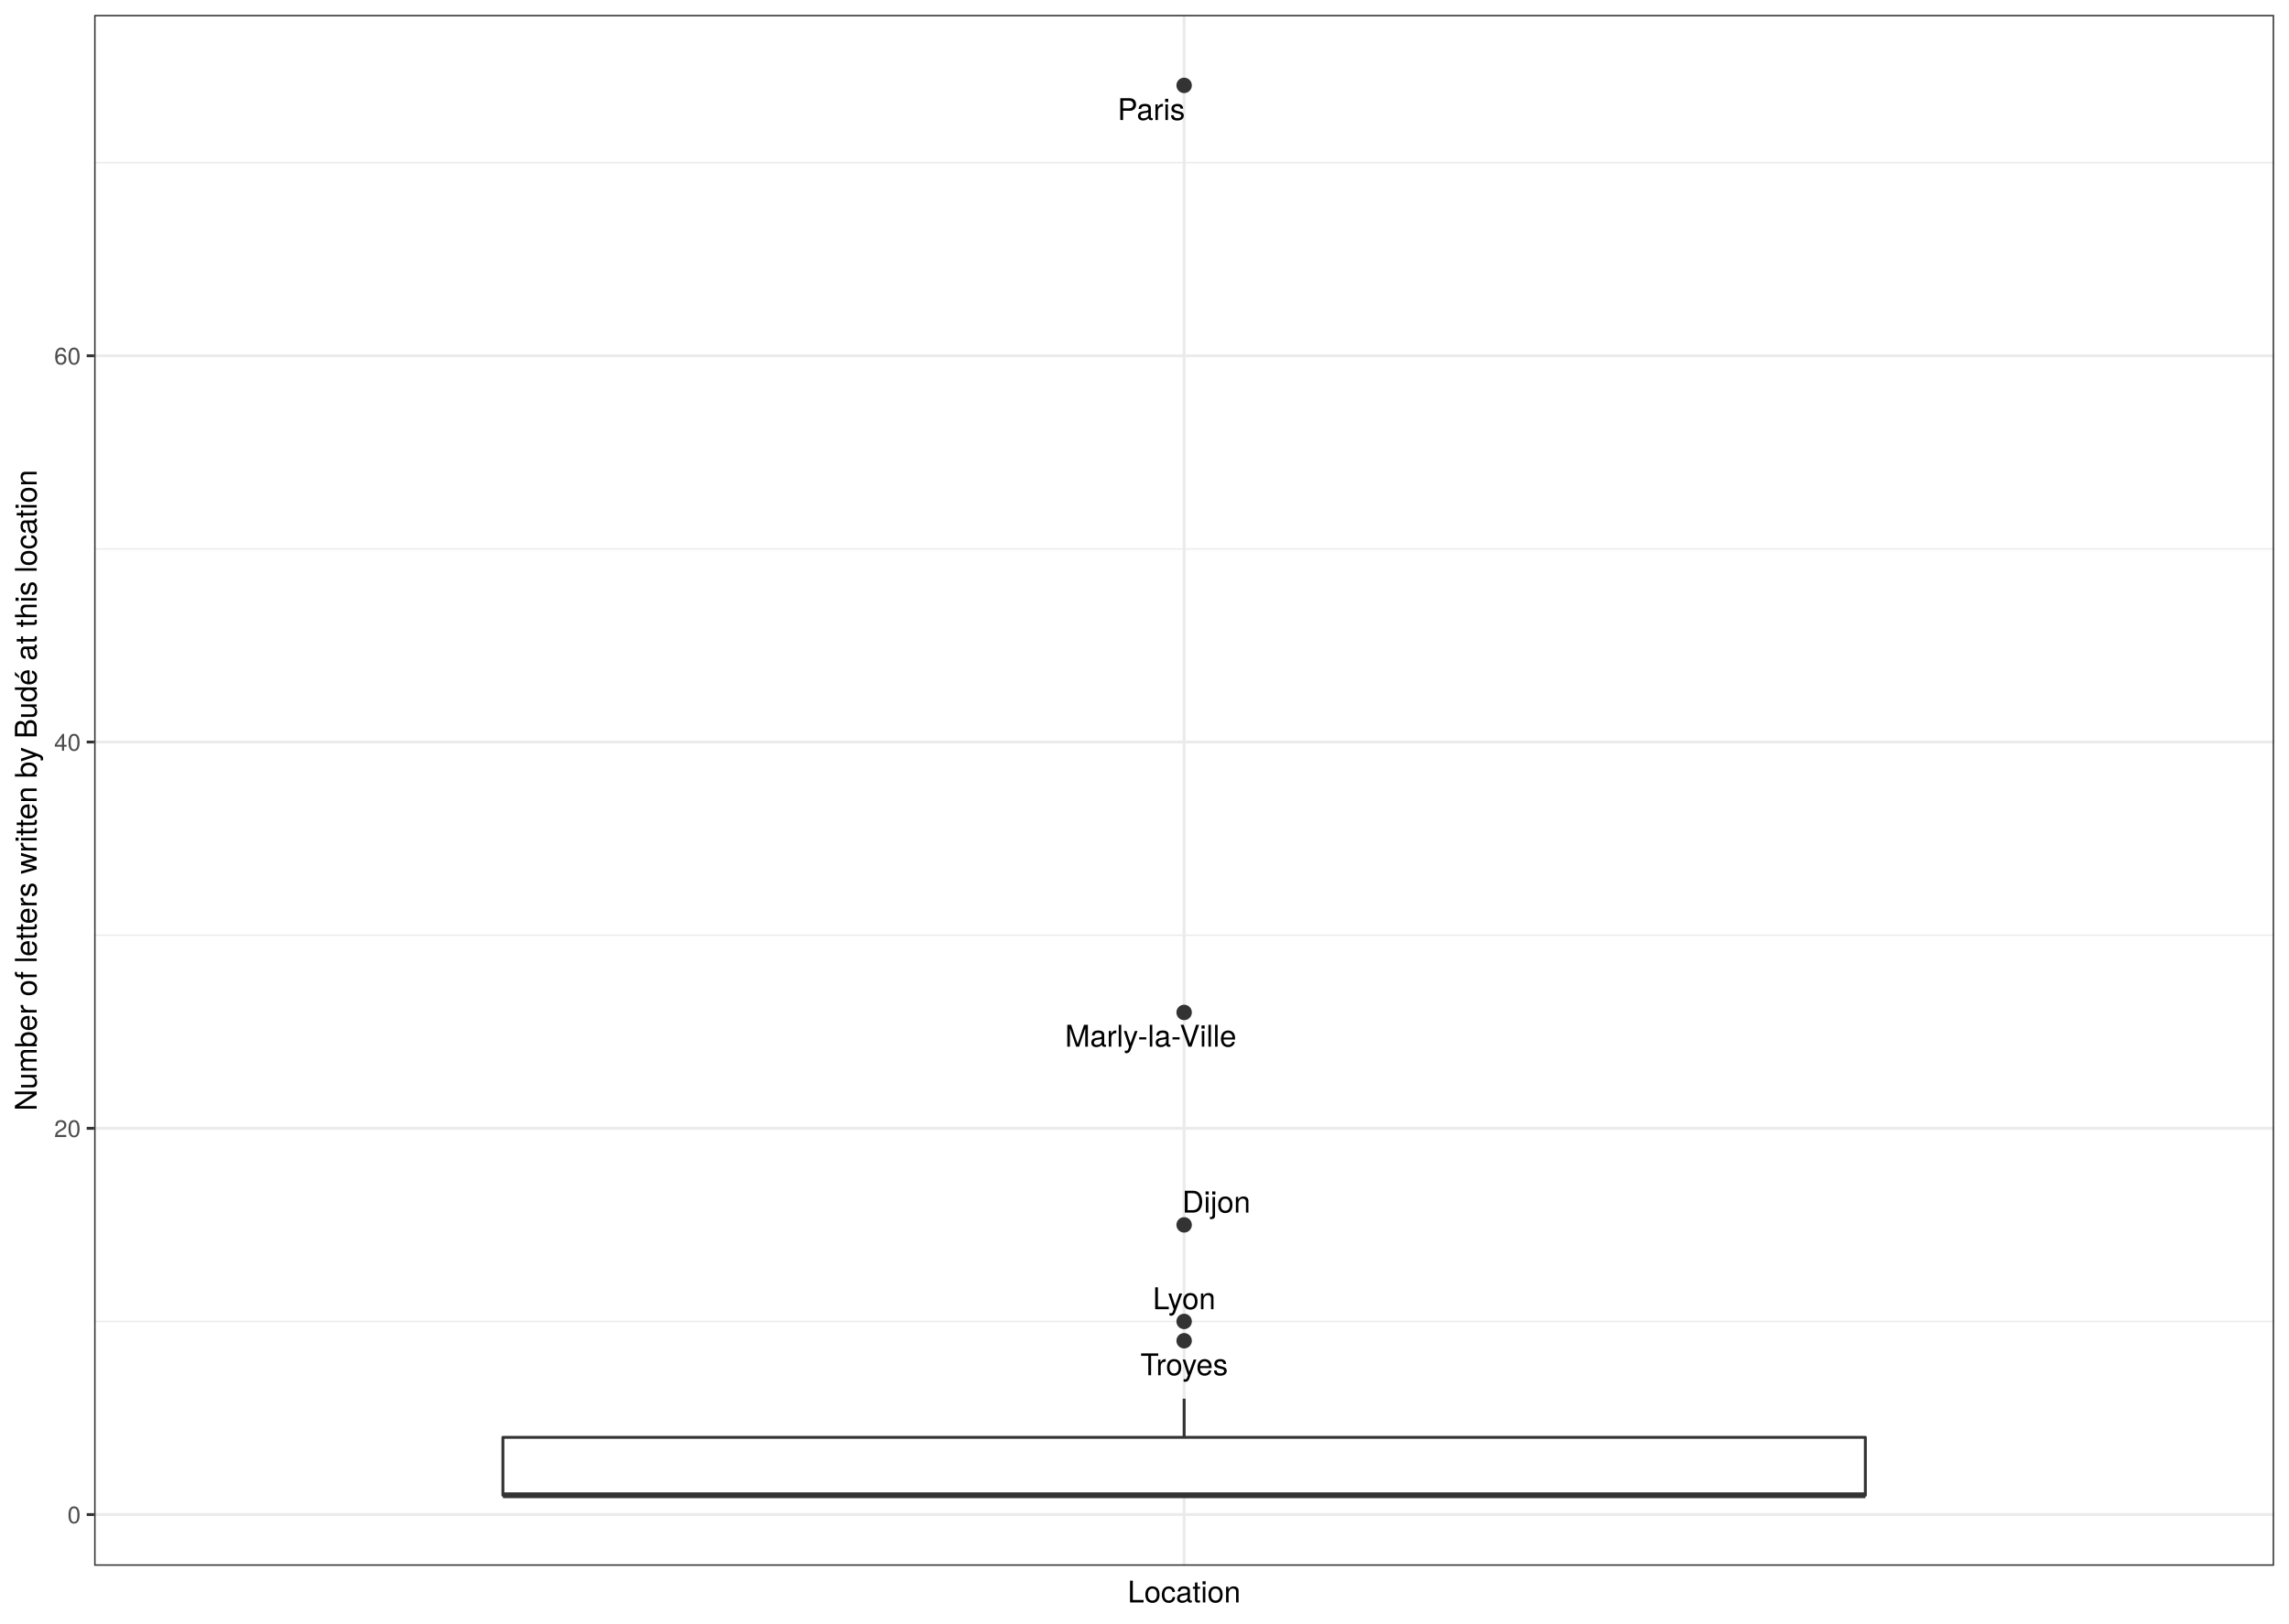
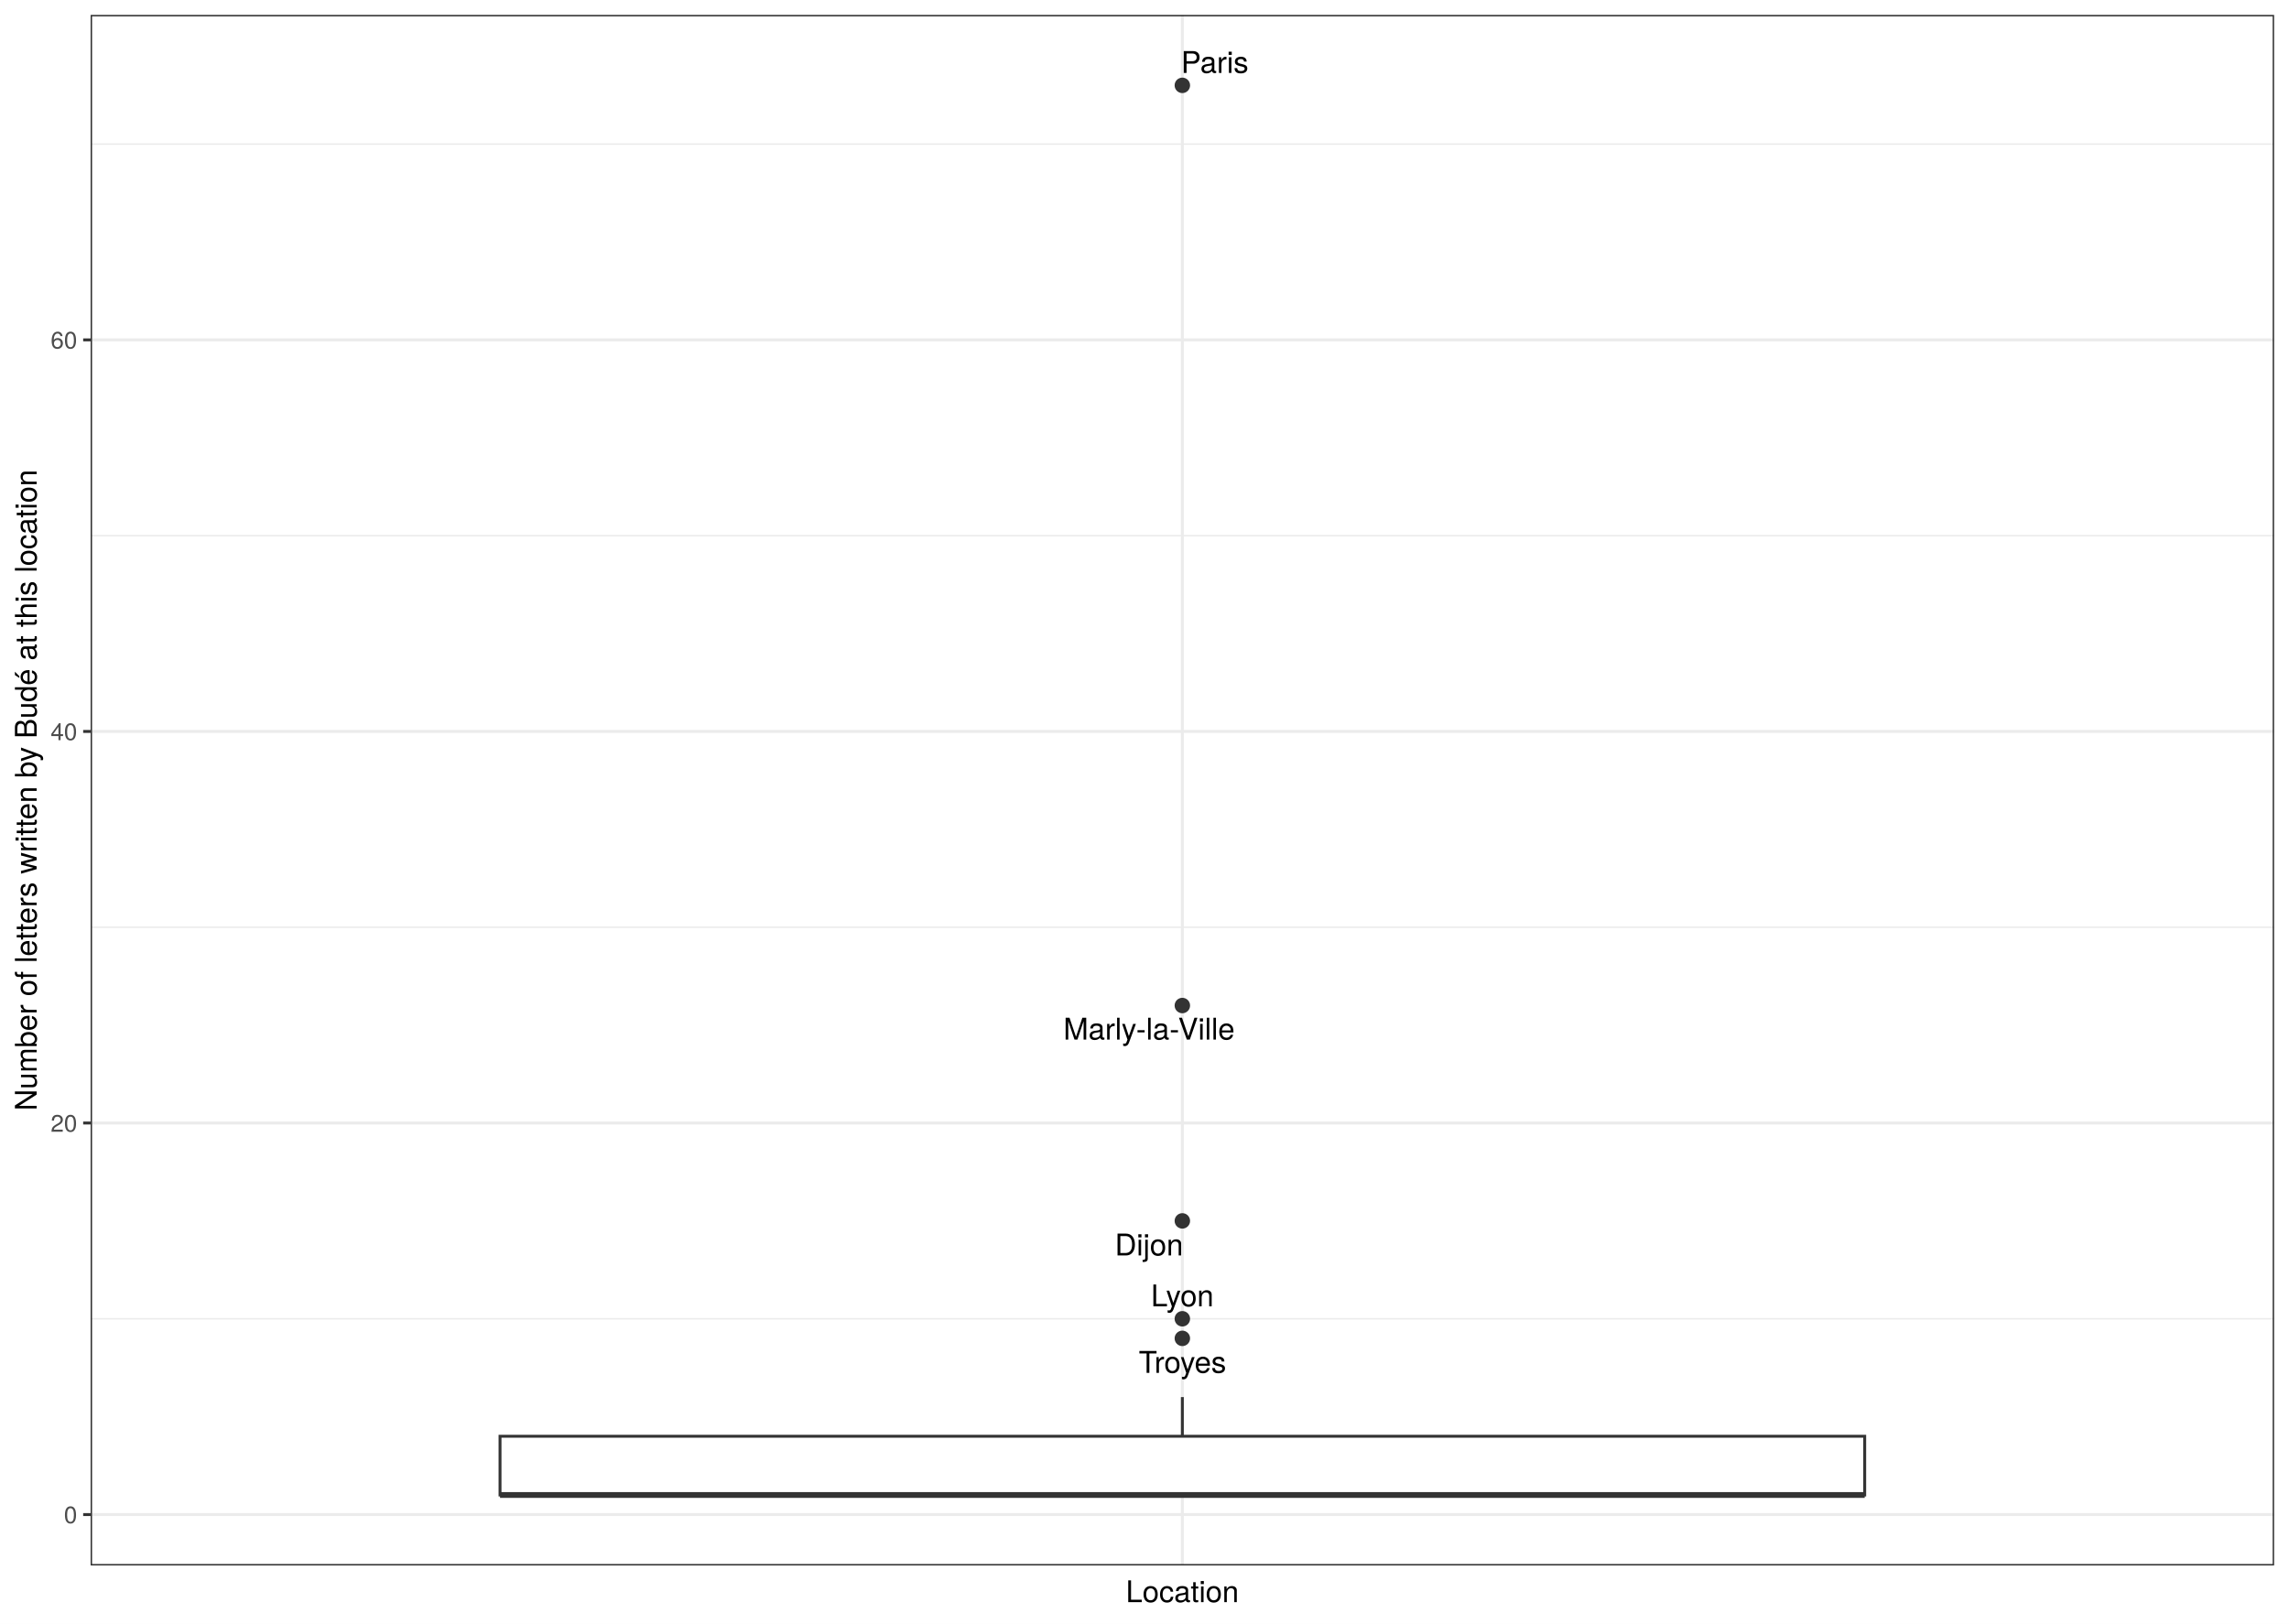
<svg xmlns="http://www.w3.org/2000/svg" class="svglite" width="842.40pt" height="597.60pt" viewBox="0 0 842.40 597.60">
  <defs>
    <style type="text/css">
    .svglite line, .svglite polyline, .svglite polygon, .svglite path, .svglite rect, .svglite circle {
      fill: none;
      stroke: #000000;
      stroke-linecap: round;
      stroke-linejoin: round;
      stroke-miterlimit: 10.00;
    }
    .svglite text {
      white-space: pre;
    }
  </style>
  </defs>
  <rect width="100%" height="100%" style="stroke: none; fill: #FFFFFF;" />
  <defs>
    <clipPath id="cpMC4wMHw4NDIuNDB8MC4wMHw1OTcuNjA=">
      <rect x="0.00" y="0.00" width="842.40" height="597.60" />
    </clipPath>
  </defs>
  <g clip-path="url(#cpMC4wMHw4NDIuNDB8MC4wMHw1OTcuNjA=)">
    <rect x="0" y="-0" width="842.40" height="597.60" style="stroke-width: 1.07; stroke: #FFFFFF; fill: #FFFFFF;" />
  </g>
  <defs>
-     <clipPath id="cpMzQuNjV8ODM2LjkyfDUuNDh8NTc2LjMz">
-       <rect x="34.65" y="5.48" width="802.27" height="570.85" />
+     <clipPath id="cpMzMuMzV8ODM2LjkyfDUuNDh8NTc2LjIy">
+       <rect x="33.35" y="5.48" width="803.57" height="570.74" />
    </clipPath>
  </defs>
-   <g clip-path="url(#cpMzQuNjV8ODM2LjkyfDUuNDh8NTc2LjMz)">
-     <rect x="34.65" y="5.48" width="802.27" height="570.85" style="stroke-width: 1.07; stroke: none; fill: #FFFFFF;" />
-     <polyline points="34.65,486.40 836.92,486.40 " style="stroke-width: 0.53; stroke: #EBEBEB; stroke-linecap: butt;" />
-     <polyline points="34.65,344.22 836.92,344.22 " style="stroke-width: 0.53; stroke: #EBEBEB; stroke-linecap: butt;" />
-     <polyline points="34.65,202.04 836.92,202.04 " style="stroke-width: 0.53; stroke: #EBEBEB; stroke-linecap: butt;" />
-     <polyline points="34.65,59.86 836.92,59.86 " style="stroke-width: 0.53; stroke: #EBEBEB; stroke-linecap: butt;" />
-     <polyline points="34.65,557.49 836.92,557.49 " style="stroke-width: 1.07; stroke: #EBEBEB; stroke-linecap: butt;" />
-     <polyline points="34.65,415.31 836.92,415.31 " style="stroke-width: 1.07; stroke: #EBEBEB; stroke-linecap: butt;" />
-     <polyline points="34.65,273.13 836.92,273.13 " style="stroke-width: 1.07; stroke: #EBEBEB; stroke-linecap: butt;" />
-     <polyline points="34.65,130.95 836.92,130.95 " style="stroke-width: 1.07; stroke: #EBEBEB; stroke-linecap: butt;" />
-     <polyline points="435.79,576.33 435.79,5.48 " style="stroke-width: 1.07; stroke: #EBEBEB; stroke-linecap: butt;" />
-     <circle cx="435.79" cy="31.43" r="2.49" style="stroke-width: 0.71; stroke: #333333; fill: #333333;" />
-     <circle cx="435.79" cy="372.66" r="2.49" style="stroke-width: 0.71; stroke: #333333; fill: #333333;" />
-     <circle cx="435.79" cy="450.86" r="2.49" style="stroke-width: 0.71; stroke: #333333; fill: #333333;" />
-     <circle cx="435.79" cy="486.40" r="2.49" style="stroke-width: 0.71; stroke: #333333; fill: #333333;" />
-     <circle cx="435.79" cy="493.51" r="2.49" style="stroke-width: 0.71; stroke: #333333; fill: #333333;" />
-     <line x1="435.79" y1="529.06" x2="435.79" y2="514.84" style="stroke-width: 1.07; stroke: #333333; stroke-linecap: butt;" />
-     <line x1="435.79" y1="550.38" x2="435.79" y2="550.38" style="stroke-width: 1.07; stroke: #333333; stroke-linecap: butt;" />
-     <polygon points="185.08,529.06 185.08,550.38 686.49,550.38 686.49,529.06 185.08,529.06 " style="stroke-width: 1.07; stroke: #333333; fill: #FFFFFF;" />
-     <line x1="185.08" y1="550.38" x2="686.49" y2="550.38" style="stroke-width: 2.13; stroke: #333333; stroke-linecap: butt;" />
-     <text x="423.70" y="44.19" text-anchor="middle" style="font-size: 11.04px; font-family: &quot;TeX Gyre Heros&quot;;" textLength="26.27px" lengthAdjust="spacingAndGlyphs">Paris</text>
-     <text x="423.49" y="385.26" text-anchor="middle" style="font-size: 11.04px; font-family: &quot;TeX Gyre Heros&quot;;" textLength="70.65px" lengthAdjust="spacingAndGlyphs">Marly-la-Ville</text>
-     <text x="447.63" y="446.34" text-anchor="middle" style="font-size: 11.04px; font-family: &quot;TeX Gyre Heros&quot;;" textLength="28.37px" lengthAdjust="spacingAndGlyphs">Dijon</text>
-     <text x="435.80" y="481.89" text-anchor="middle" style="font-size: 11.04px; font-family: &quot;TeX Gyre Heros&quot;;" textLength="25.40px" lengthAdjust="spacingAndGlyphs">Lyon</text>
-     <text x="435.81" y="506.21" text-anchor="middle" style="font-size: 11.04px; font-family: &quot;TeX Gyre Heros&quot;;" textLength="35.22px" lengthAdjust="spacingAndGlyphs">Troyes</text>
-     <rect x="34.65" y="5.48" width="802.27" height="570.85" style="stroke-width: 1.07; stroke: #333333;" />
+   <g clip-path="url(#cpMzMuMzV8ODM2LjkyfDUuNDh8NTc2LjIy)">
+     <rect x="33.35" y="5.48" width="803.57" height="570.74" style="stroke-width: 1.07; stroke: none; fill: #FFFFFF;" />
+     <polyline points="33.35,485.42 836.92,485.42 " style="stroke-width: 0.53; stroke: #EBEBEB; stroke-linecap: butt;" />
+     <polyline points="33.35,341.30 836.92,341.30 " style="stroke-width: 0.53; stroke: #EBEBEB; stroke-linecap: butt;" />
+     <polyline points="33.35,197.17 836.92,197.17 " style="stroke-width: 0.53; stroke: #EBEBEB; stroke-linecap: butt;" />
+     <polyline points="33.35,53.04 836.92,53.04 " style="stroke-width: 0.53; stroke: #EBEBEB; stroke-linecap: butt;" />
+     <polyline points="33.35,557.49 836.92,557.49 " style="stroke-width: 1.07; stroke: #EBEBEB; stroke-linecap: butt;" />
+     <polyline points="33.35,413.36 836.92,413.36 " style="stroke-width: 1.07; stroke: #EBEBEB; stroke-linecap: butt;" />
+     <polyline points="33.35,269.23 836.92,269.23 " style="stroke-width: 1.07; stroke: #EBEBEB; stroke-linecap: butt;" />
+     <polyline points="33.35,125.10 836.92,125.10 " style="stroke-width: 1.07; stroke: #EBEBEB; stroke-linecap: butt;" />
+     <polyline points="435.13,576.22 435.13,5.48 " style="stroke-width: 1.07; stroke: #EBEBEB; stroke-linecap: butt;" />
+     <circle cx="435.13" cy="31.42" r="2.49" style="stroke-width: 0.71; stroke: #333333; fill: #333333;" />
+     <circle cx="435.13" cy="370.12" r="2.49" style="stroke-width: 0.71; stroke: #333333; fill: #333333;" />
+     <circle cx="435.13" cy="449.39" r="2.49" style="stroke-width: 0.71; stroke: #333333; fill: #333333;" />
+     <circle cx="435.13" cy="485.42" r="2.49" style="stroke-width: 0.71; stroke: #333333; fill: #333333;" />
+     <circle cx="435.13" cy="492.63" r="2.49" style="stroke-width: 0.71; stroke: #333333; fill: #333333;" />
+     <line x1="435.13" y1="528.66" x2="435.13" y2="514.25" style="stroke-width: 1.07; stroke: #333333; stroke-linecap: butt;" />
+     <line x1="435.13" y1="550.28" x2="435.13" y2="550.28" style="stroke-width: 1.07; stroke: #333333; stroke-linecap: butt;" />
+     <polygon points="184.02,528.66 184.02,550.28 686.25,550.28 686.25,528.66 184.02,528.66 " style="stroke-width: 1.07; stroke: #333333; stroke-linecap: butt; stroke-linejoin: miter; fill: #FFFFFF;" />
+     <line x1="184.02" y1="550.28" x2="686.25" y2="550.28" style="stroke-width: 2.13; stroke: #333333; stroke-linecap: butt; stroke-linejoin: miter;" />
+     <text x="447.06" y="26.84" text-anchor="middle" style="font-size: 11.04px; font-weight: 0; font-family: &quot;TeX Gyre Heros&quot;;" textLength="25.13px" lengthAdjust="spacingAndGlyphs">Paris</text>
+     <text x="422.88" y="382.65" text-anchor="middle" style="font-size: 11.04px; font-weight: 0; font-family: &quot;TeX Gyre Heros&quot;;" textLength="63.72px" lengthAdjust="spacingAndGlyphs">Marly-la-Ville</text>
+     <text x="422.87" y="462.12" text-anchor="middle" style="font-size: 11.04px; font-weight: 0; font-family: &quot;TeX Gyre Heros&quot;;" textLength="25.13px" lengthAdjust="spacingAndGlyphs">Dijon</text>
+     <text x="435.13" y="480.85" text-anchor="middle" style="font-size: 11.04px; font-weight: 0; font-family: &quot;TeX Gyre Heros&quot;;" textLength="23.92px" lengthAdjust="spacingAndGlyphs">Lyon</text>
+     <text x="435.18" y="505.32" text-anchor="middle" style="font-size: 11.04px; font-weight: 0; font-family: &quot;TeX Gyre Heros&quot;;" textLength="33.71px" lengthAdjust="spacingAndGlyphs">Troyes</text>
+     <rect x="33.35" y="5.48" width="803.57" height="570.74" style="stroke-width: 1.07; stroke: #333333;" />
  </g>
  <g clip-path="url(#cpMC4wMHw4NDIuNDB8MC4wMHw1OTcuNjA=)">
-     <text x="29.72" y="560.70" text-anchor="end" style="font-size: 8.80px;fill: #4D4D4D; font-family: &quot;TeX Gyre Heros&quot;;" textLength="5.59px" lengthAdjust="spacingAndGlyphs">0</text>
-     <text x="29.72" y="418.52" text-anchor="end" style="font-size: 8.80px;fill: #4D4D4D; font-family: &quot;TeX Gyre Heros&quot;;" textLength="11.19px" lengthAdjust="spacingAndGlyphs">20</text>
-     <text x="29.72" y="276.34" text-anchor="end" style="font-size: 8.80px;fill: #4D4D4D; font-family: &quot;TeX Gyre Heros&quot;;" textLength="11.19px" lengthAdjust="spacingAndGlyphs">40</text>
-     <text x="29.72" y="134.16" text-anchor="end" style="font-size: 8.80px;fill: #4D4D4D; font-family: &quot;TeX Gyre Heros&quot;;" textLength="11.19px" lengthAdjust="spacingAndGlyphs">60</text>
-     <polyline points="31.91,557.49 34.65,557.49 " style="stroke-width: 1.07; stroke: #333333; stroke-linecap: butt;" />
-     <polyline points="31.91,415.31 34.65,415.31 " style="stroke-width: 1.07; stroke: #333333; stroke-linecap: butt;" />
-     <polyline points="31.91,273.13 34.65,273.13 " style="stroke-width: 1.07; stroke: #333333; stroke-linecap: butt;" />
-     <polyline points="31.91,130.95 34.65,130.95 " style="stroke-width: 1.07; stroke: #333333; stroke-linecap: butt;" />
-     <text x="435.79" y="589.83" text-anchor="middle" style="font-size: 11.00px; font-family: &quot;TeX Gyre Heros&quot;;" textLength="46.53px" lengthAdjust="spacingAndGlyphs">Location</text>
-     <text transform="translate(13.50,290.91) rotate(-90)" text-anchor="middle" style="font-size: 11.00px; font-family: &quot;TeX Gyre Heros&quot;;" textLength="273.74px" lengthAdjust="spacingAndGlyphs">Number of letters written by Budé at this location</text>
+     <text x="28.42" y="560.69" text-anchor="end" style="font-size: 8.80px; font-weight: 0;fill: #4D4D4D; font-family: &quot;TeX Gyre Heros&quot;;" textLength="4.89px" lengthAdjust="spacingAndGlyphs">0</text>
+     <text x="28.42" y="416.57" text-anchor="end" style="font-size: 8.80px; font-weight: 0;fill: #4D4D4D; font-family: &quot;TeX Gyre Heros&quot;;" textLength="9.78px" lengthAdjust="spacingAndGlyphs">20</text>
+     <text x="28.42" y="272.44" text-anchor="end" style="font-size: 8.80px; font-weight: 0;fill: #4D4D4D; font-family: &quot;TeX Gyre Heros&quot;;" textLength="9.78px" lengthAdjust="spacingAndGlyphs">40</text>
+     <text x="28.42" y="128.31" text-anchor="end" style="font-size: 8.80px; font-weight: 0;fill: #4D4D4D; font-family: &quot;TeX Gyre Heros&quot;;" textLength="9.78px" lengthAdjust="spacingAndGlyphs">60</text>
+     <polyline points="30.61,557.49 33.35,557.49 " style="stroke-width: 1.07; stroke: #333333; stroke-linecap: butt;" />
+     <polyline points="30.61,413.36 33.35,413.36 " style="stroke-width: 1.07; stroke: #333333; stroke-linecap: butt;" />
+     <polyline points="30.61,269.23 33.35,269.23 " style="stroke-width: 1.07; stroke: #333333; stroke-linecap: butt;" />
+     <polyline points="30.61,125.10 33.35,125.10 " style="stroke-width: 1.07; stroke: #333333; stroke-linecap: butt;" />
+     <text x="435.13" y="589.72" text-anchor="middle" style="font-size: 11.00px; font-weight: 0; font-family: &quot;TeX Gyre Heros&quot;;" textLength="41.57px" lengthAdjust="spacingAndGlyphs">Location</text>
+     <text transform="translate(13.50,290.85) rotate(-90)" text-anchor="middle" style="font-size: 11.00px; font-weight: 0; font-family: &quot;TeX Gyre Heros&quot;;" textLength="236.58px" lengthAdjust="spacingAndGlyphs">Number of letters written by Budé at this location</text>
  </g>
</svg>
